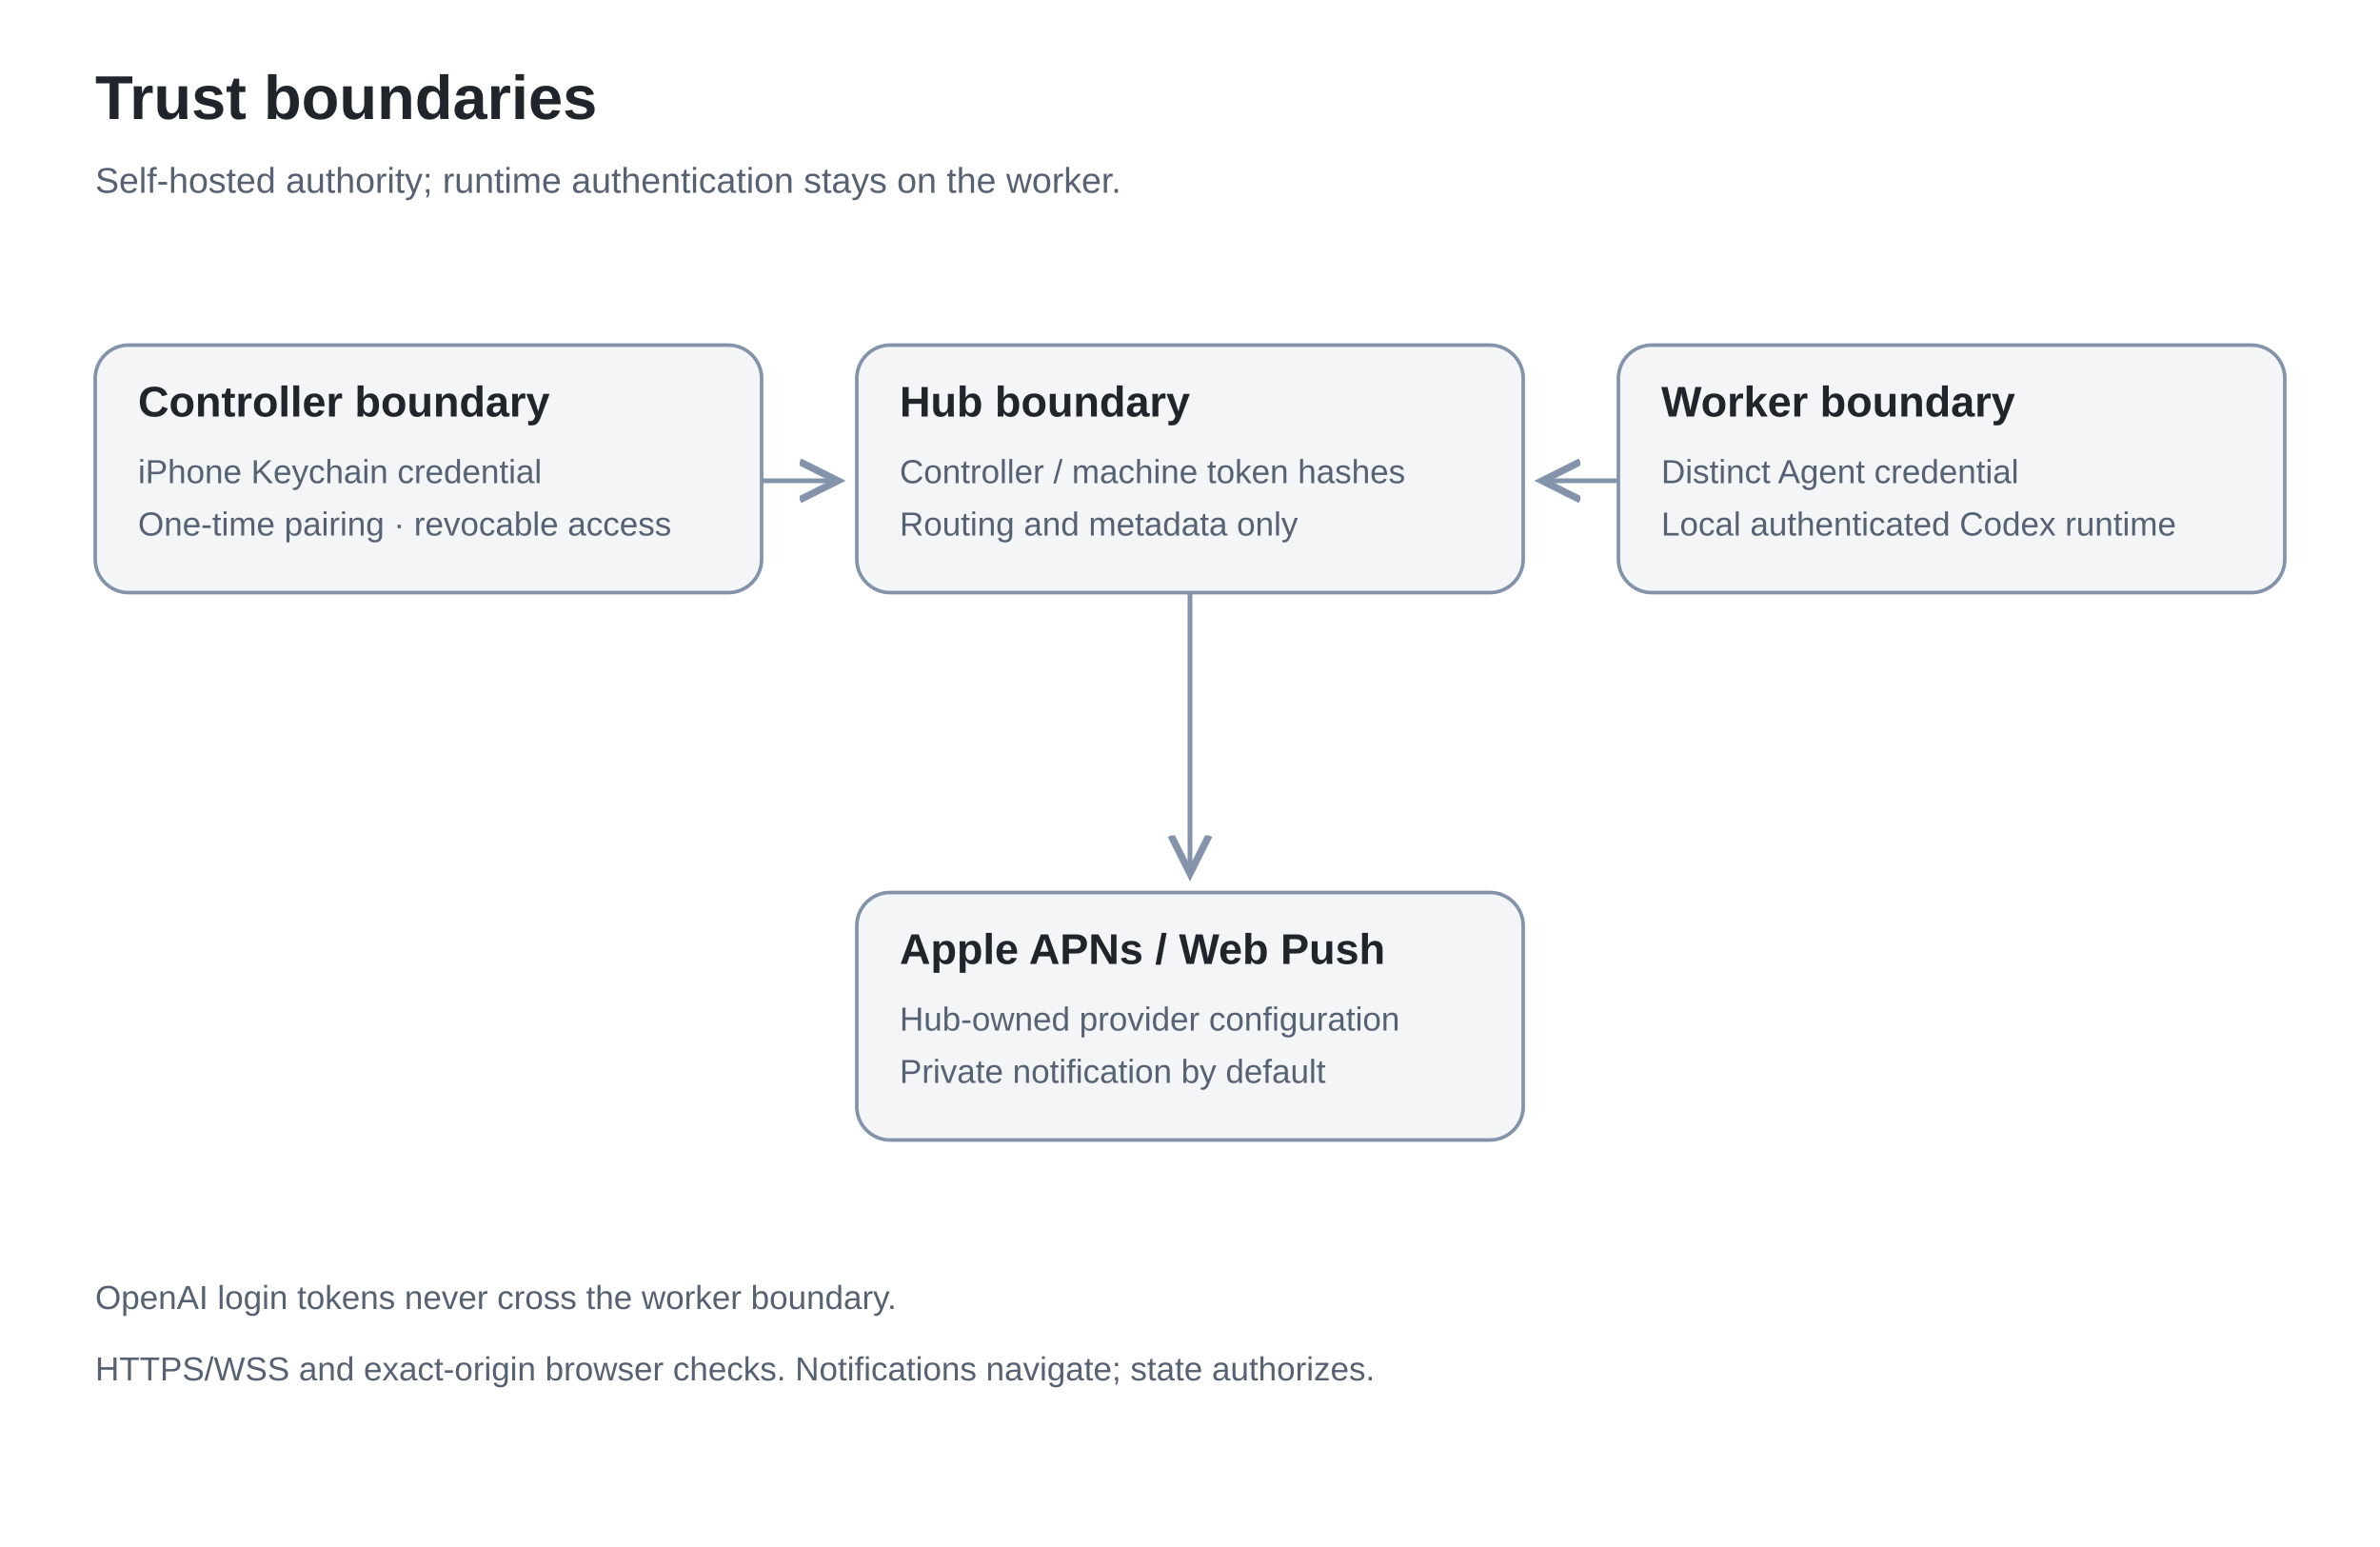
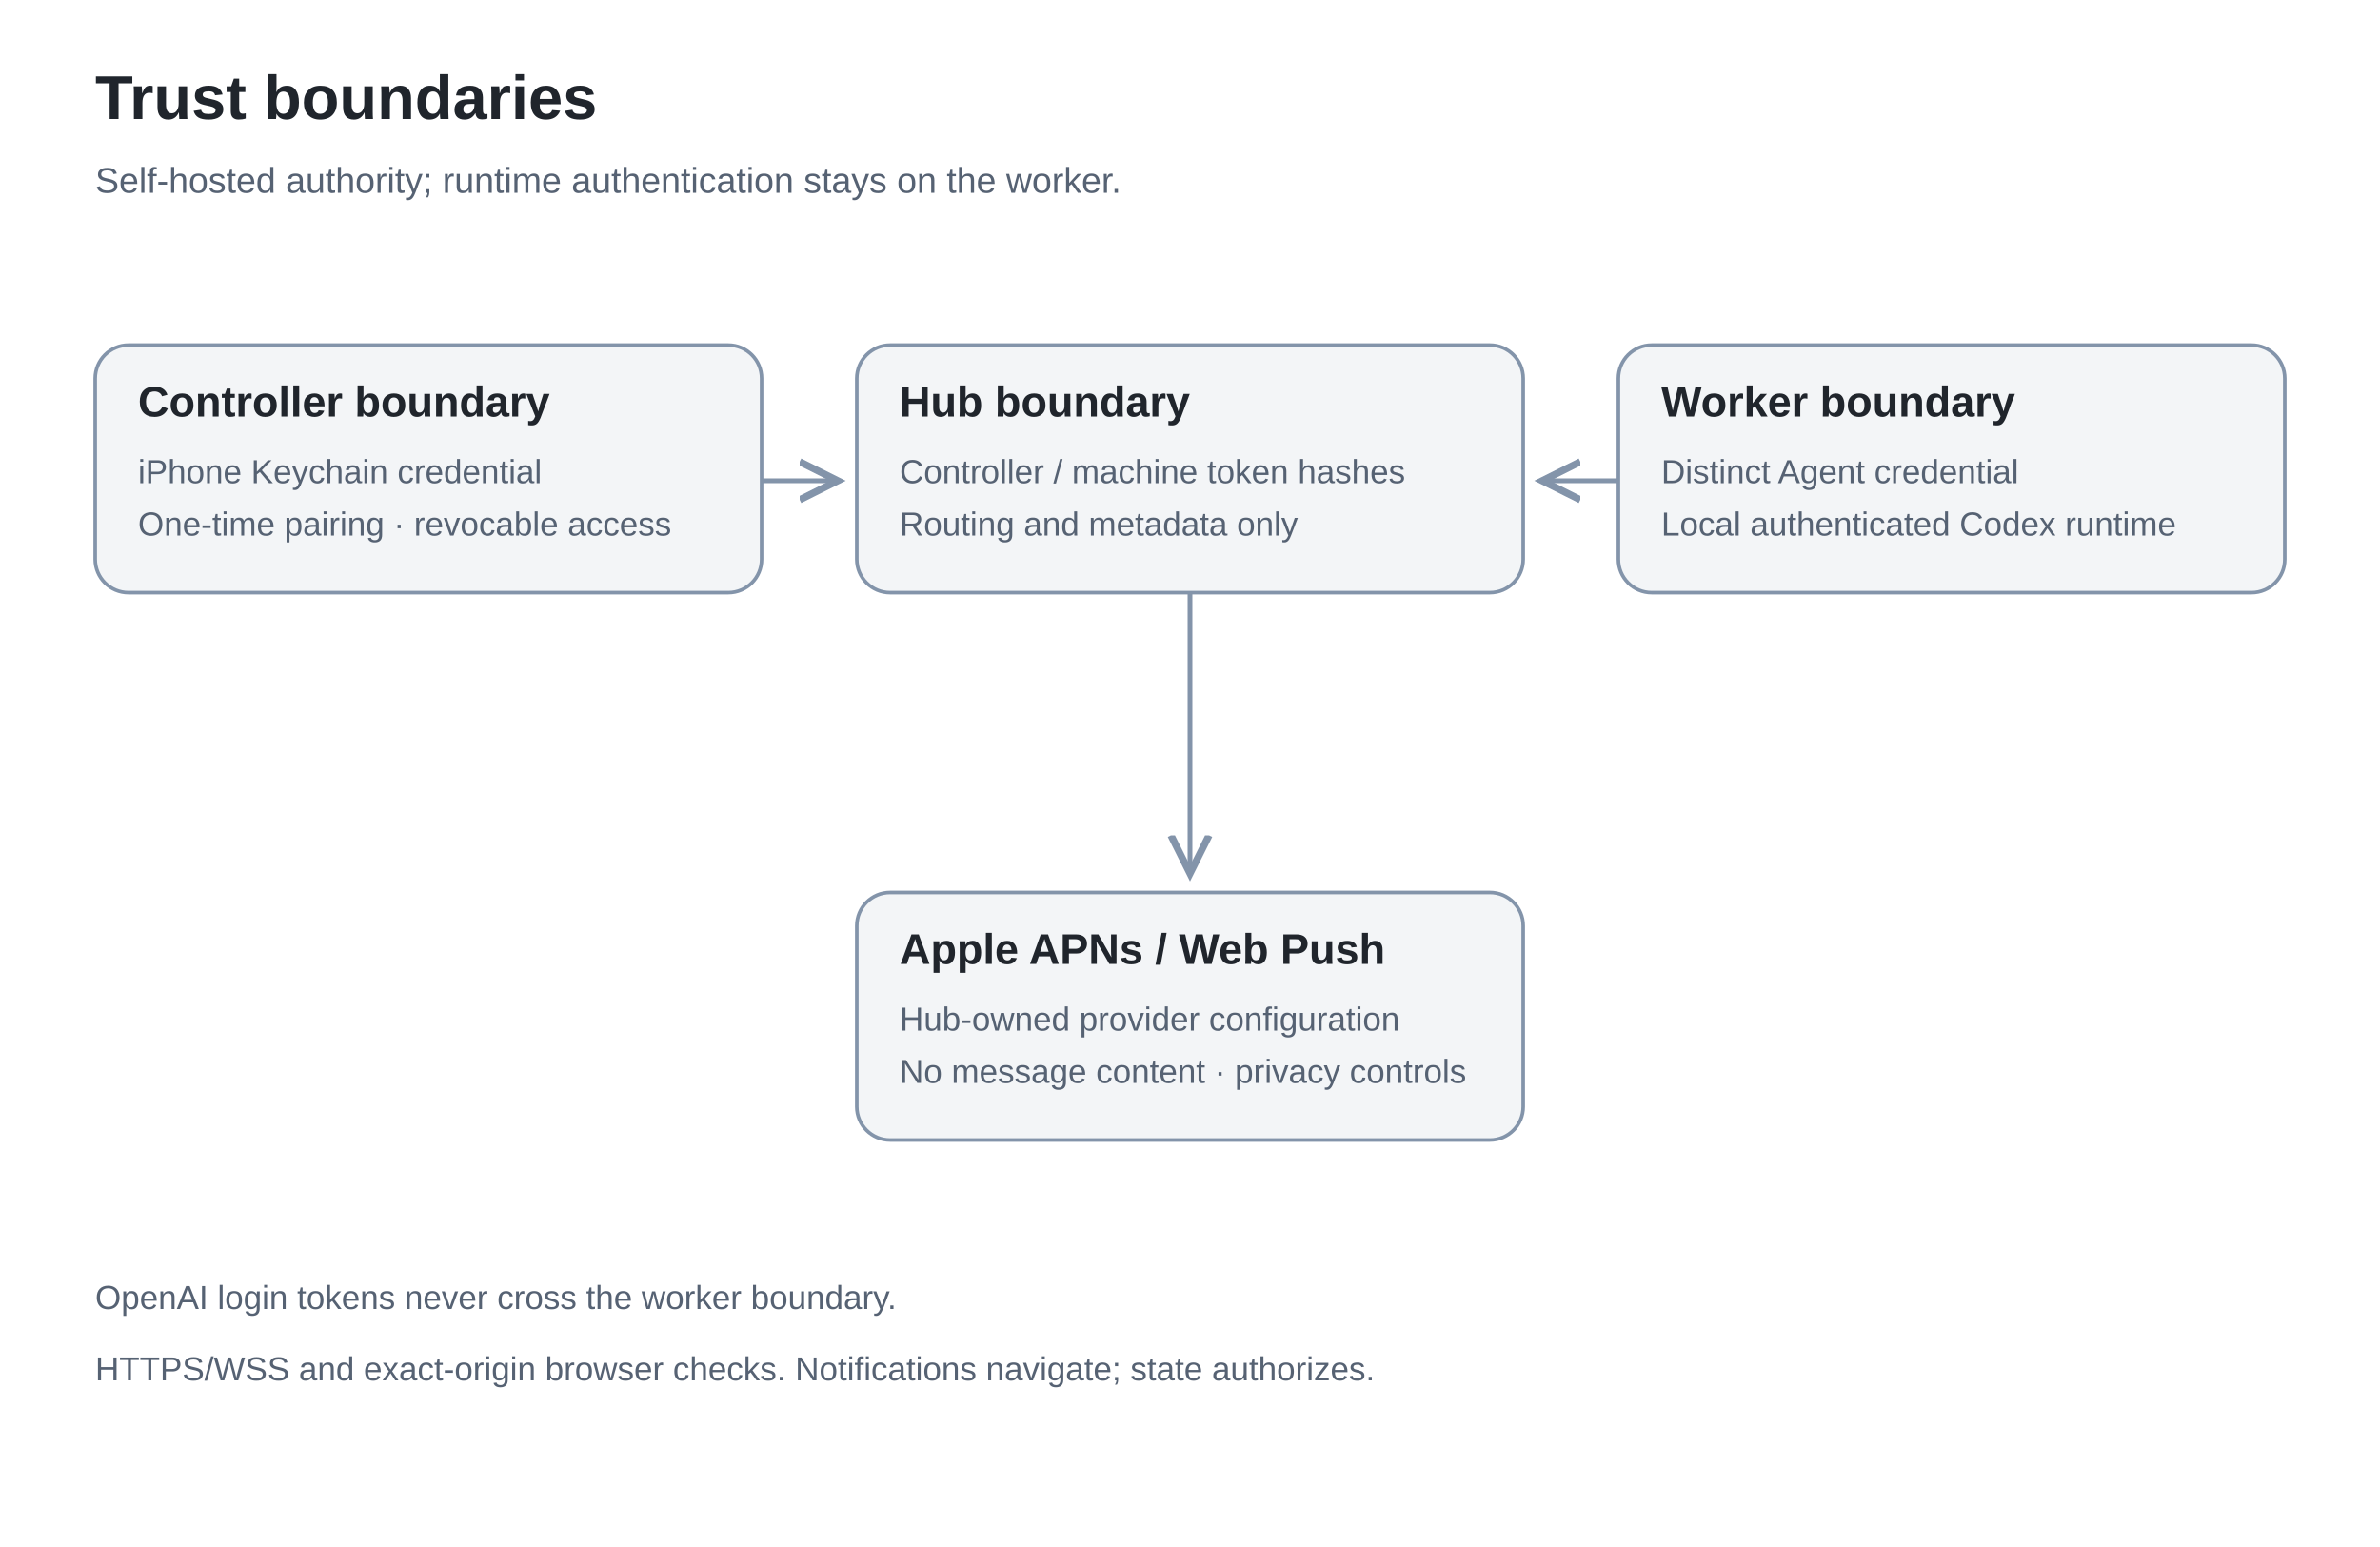
<svg xmlns="http://www.w3.org/2000/svg" width="1000" height="650" viewBox="0 0 1000 650">
  <defs>
    <marker id="arrow" markerWidth="10" markerHeight="10" refX="8" refY="5" orient="auto">
      <path d="M 0 1 L 8 5 L 0 9" fill="none" stroke="#8394aa" stroke-width="1.5" />
    </marker>
  </defs>
  <style>
.ink { fill: #20252c; } .muted { fill: #566273; } .panel { fill: #f3f5f7; }
@media (prefers-color-scheme: dark) { .ink { fill: #f0f2f3; } .muted { fill: #afb5bf; } .panel { fill: #222830; } }
</style>
  <g font-family="-apple-system,BlinkMacSystemFont,Segoe UI,Arial,sans-serif">
    <text x="40" y="50" class="ink" font-size="26" font-weight="700">Trust boundaries</text>
    <text x="40" y="81" class="muted" font-size="15">Self-hosted authority; runtime authentication stays on the worker.</text>
    <rect x="40" y="145" width="280" height="104" rx="14" class="panel" stroke="#8394aa" stroke-width="1.5" />
    <text x="58" y="175" class="ink" font-size="18" font-weight="600">Controller boundary</text>
    <text x="58" y="203" class="muted" font-size="14">iPhone Keychain credential</text>
    <text x="58" y="225" class="muted" font-size="14">One-time pairing · revocable access</text>
    <rect x="360" y="145" width="280" height="104" rx="14" class="panel" stroke="#8394aa" stroke-width="1.5" />
    <text x="378" y="175" class="ink" font-size="18" font-weight="600">Hub boundary</text>
    <text x="378" y="203" class="muted" font-size="14">Controller / machine token hashes</text>
    <text x="378" y="225" class="muted" font-size="14">Routing and metadata only</text>
    <rect x="680" y="145" width="280" height="104" rx="14" class="panel" stroke="#8394aa" stroke-width="1.5" />
    <text x="698" y="175" class="ink" font-size="18" font-weight="600">Worker boundary</text>
    <text x="698" y="203" class="muted" font-size="14">Distinct Agent credential</text>
    <text x="698" y="225" class="muted" font-size="14">Local authenticated Codex runtime</text>
    <path d="M 320 202 H 352" fill="none" stroke="#8394aa" stroke-width="2" marker-end="url(#arrow)" />
    <path d="M 680 202 H 648" fill="none" stroke="#8394aa" stroke-width="2" marker-end="url(#arrow)" />
    <rect x="360" y="375" width="280" height="104" rx="14" class="panel" stroke="#8394aa" stroke-width="1.5" />
    <text x="378" y="405" class="ink" font-size="18" font-weight="600">Apple APNs / Web Push</text>
    <text x="378" y="433" class="muted" font-size="14">Hub-owned provider configuration</text>
-     <text x="378" y="455" class="muted" font-size="14">Private notification by default</text>
+     <text x="378" y="455" class="muted" font-size="14">No message content · privacy controls</text>
    <path d="M 500 249 V 367" fill="none" stroke="#8394aa" stroke-width="2" marker-end="url(#arrow)" />
    <text x="40" y="550" class="muted" font-size="14">OpenAI login tokens never cross the worker boundary.</text>
    <text x="40" y="580" class="muted" font-size="14">HTTPS/WSS and exact-origin browser checks. Notifications navigate; state authorizes.</text>
  </g>
</svg>
